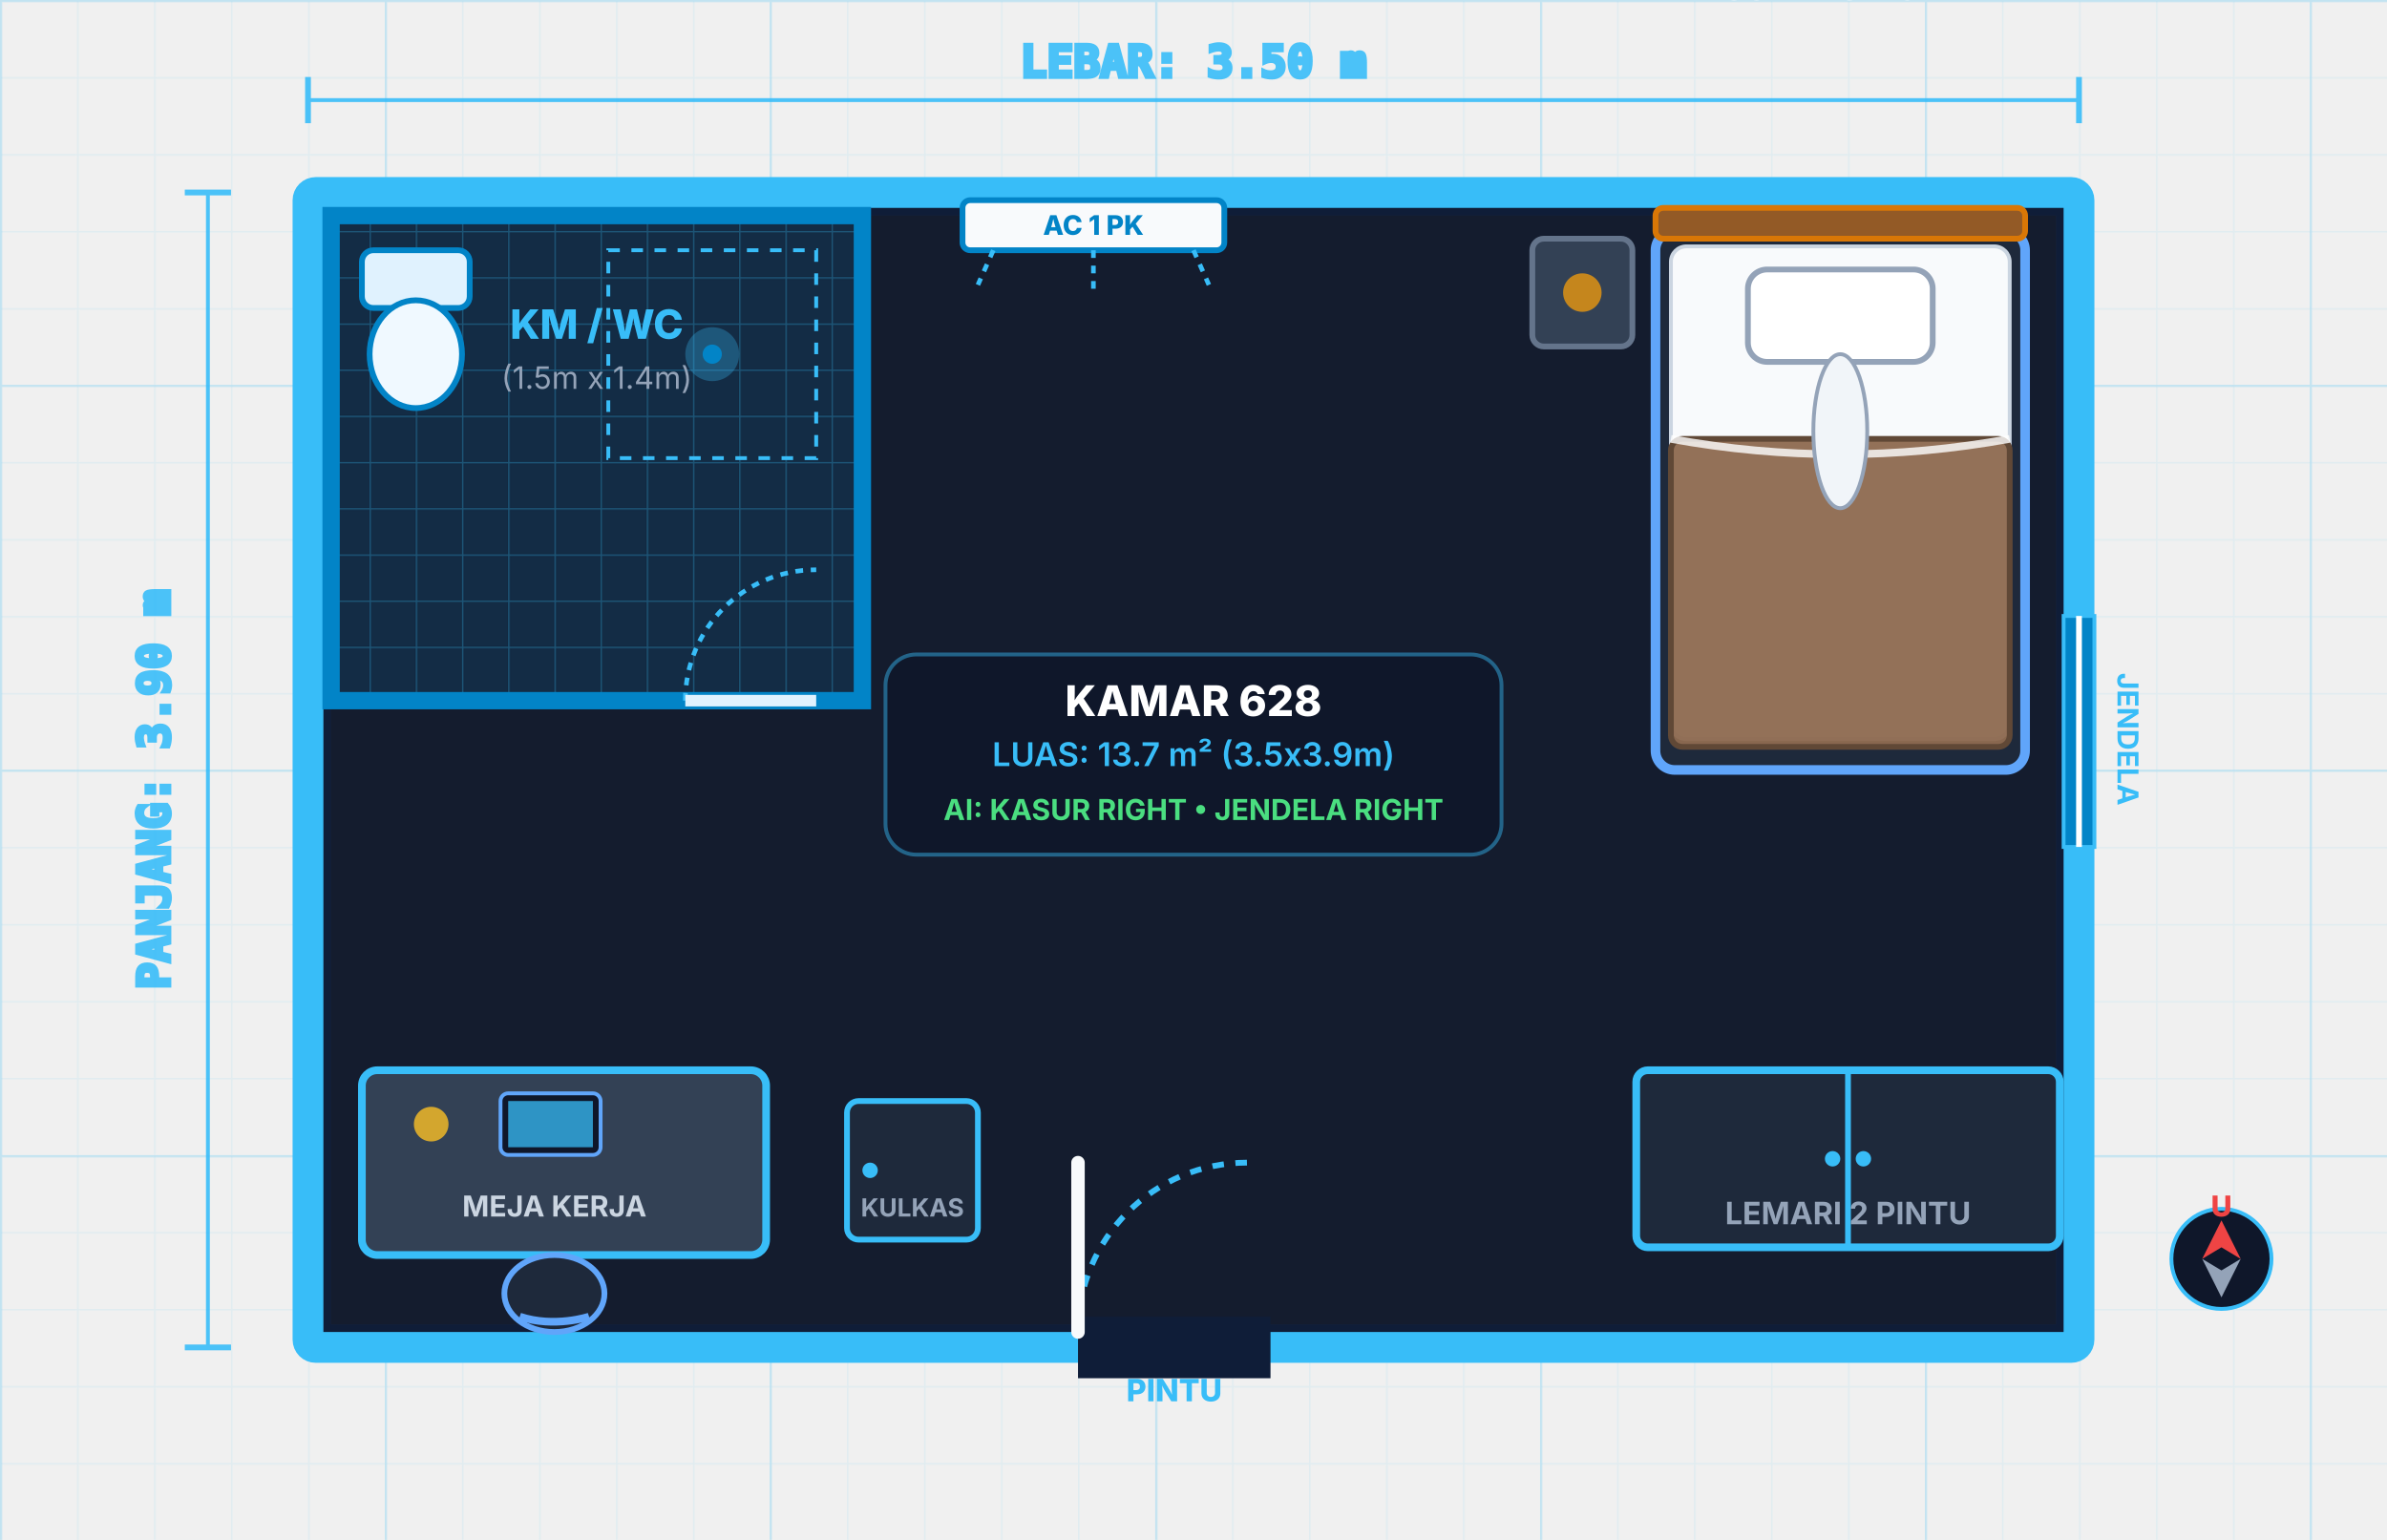
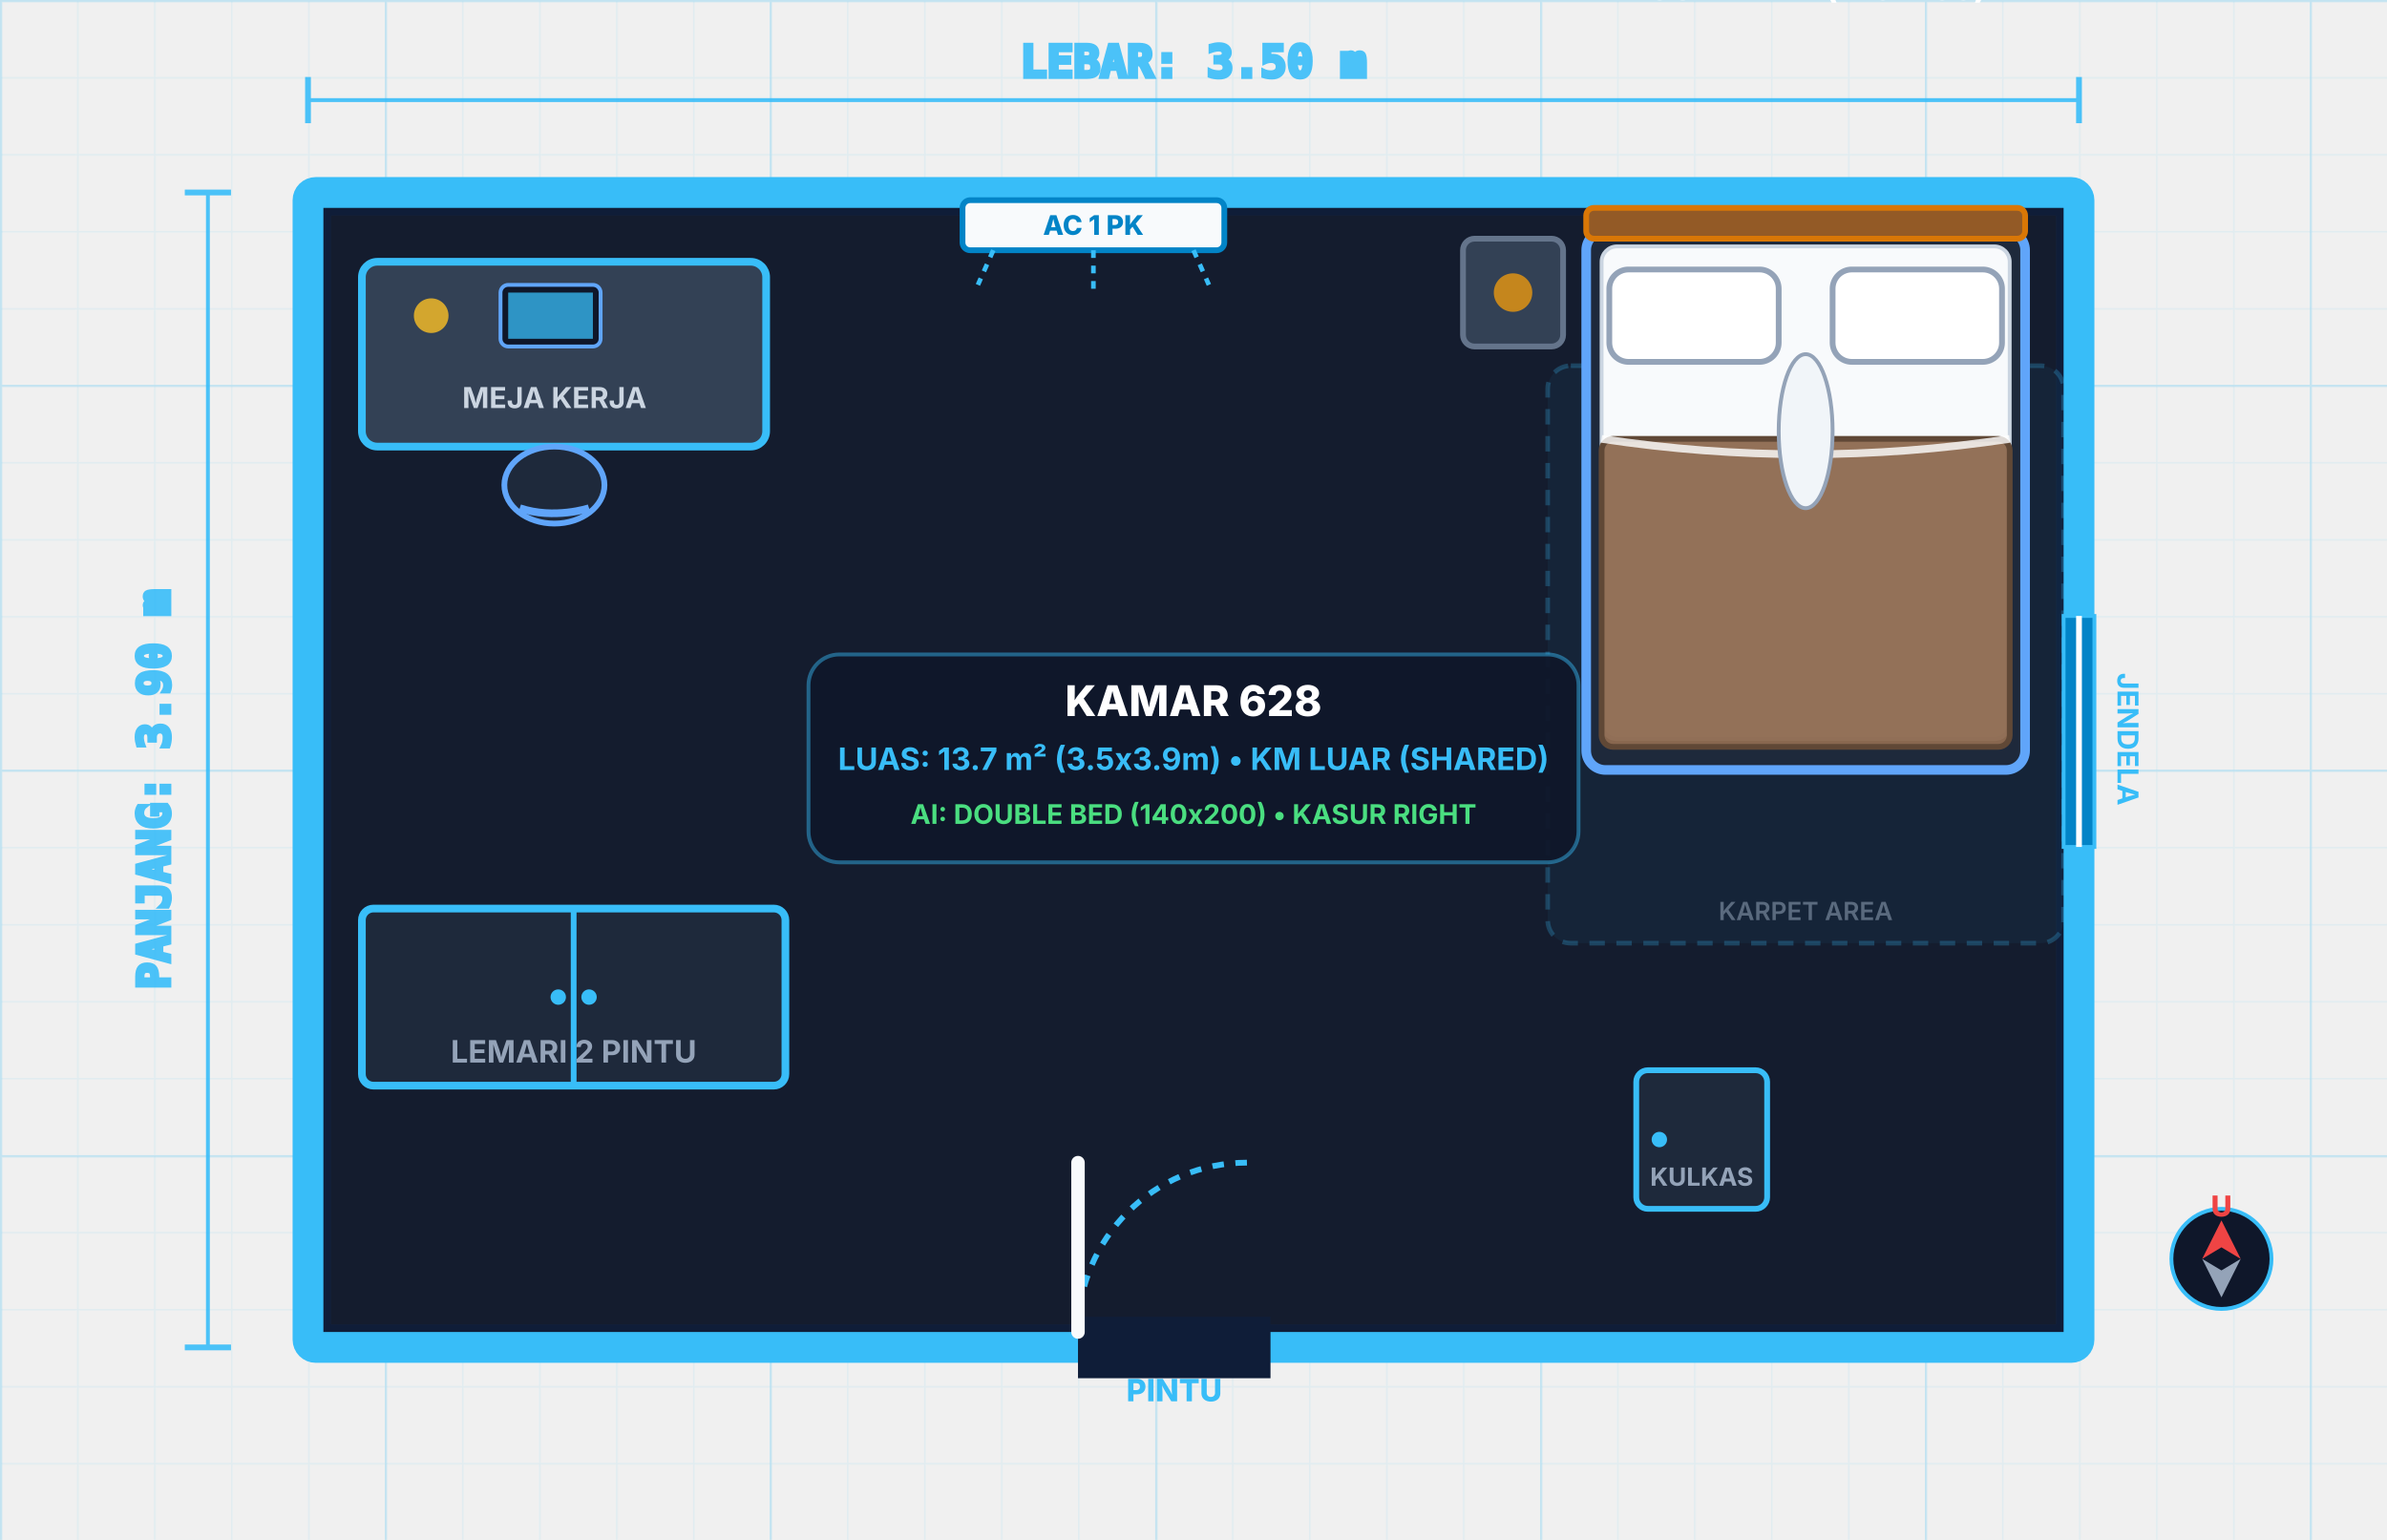
<svg xmlns="http://www.w3.org/2000/svg" viewBox="0 0 620 400" width="100%" height="100%" style="background:#0b1329; border-radius:12px; font-family:'Inter',system-ui,sans-serif;">
  <defs>
    <pattern id="grid_s_278" width="20" height="20" patternUnits="userSpaceOnUse">
      <path d="M 20 0 L 0 0 0 20" fill="none" stroke="rgba(56, 189, 248, 0.08)" stroke-width="0.8" />
    </pattern>
    <pattern id="grid_m_278" width="100" height="100" patternUnits="userSpaceOnUse">
      <path d="M 100 0 L 0 0 0 100" fill="none" stroke="rgba(56, 189, 248, 0.18)" stroke-width="1.2" />
    </pattern>
    <pattern id="tile_278" width="12" height="12" patternUnits="userSpaceOnUse">
      <rect width="12" height="12" fill="rgba(14, 165, 233, 0.12)" />
      <path d="M 12 0 L 0 0 0 12" fill="none" stroke="rgba(56, 189, 248, 0.28)" stroke-width="0.7" />
    </pattern>
  </defs>
  <rect width="620" height="400" fill="url(#grid_s_278)" />
  <rect width="620" height="400" fill="url(#grid_m_278)" />
  <g stroke="#38bdf8" stroke-width="1" opacity="0.9">
    <line x1="80" y1="26" x2="540" y2="26" />
    <line x1="80" y1="20" x2="80" y2="32" stroke-width="1.5" />
    <line x1="540" y1="20" x2="540" y2="32" stroke-width="1.5" />
    <text x="310" y="20" fill="#38bdf8" font-size="11.5" font-weight="700" text-anchor="middle" font-family="monospace">
      LEBAR: 3.50 m
    </text>
  </g>
  <g stroke="#38bdf8" stroke-width="1" opacity="0.9">
    <line x1="54" y1="50" x2="54" y2="350" />
    <line x1="48" y1="50" x2="60" y2="50" stroke-width="1.5" />
    <line x1="48" y1="350" x2="60" y2="350" stroke-width="1.5" />
    <text x="44" y="205" fill="#38bdf8" font-size="11.5" font-weight="700" text-anchor="middle" font-family="monospace" transform="rotate(-90 44 205)">
      PANJANG: 3.90 m
    </text>
  </g>
  <rect x="80" y="50" width="460" height="300" fill="#0f1d38" stroke="#38bdf8" stroke-width="8" rx="2" />
  <rect x="86" y="56" width="448" height="288" fill="#6d5949" opacity="0.22" />
  <rect x="86" y="56" width="448" height="288" fill="rgba(15, 23, 42, 0.75)" />
  <g>
-     <rect x="86" y="56" width="138" height="126" fill="url(#tile_278)" stroke="#0284c7" stroke-width="4.5" />
-     <text x="155" y="88" fill="#38bdf8" font-size="10.5" font-weight="800" text-anchor="middle">KM / WC</text>
-     <text x="155" y="101" fill="#94a3b8" font-size="8" text-anchor="middle">(1.5m x 1.4m)</text>
-     <rect x="94" y="65" width="28" height="15" rx="3" fill="#e0f2fe" stroke="#0284c7" stroke-width="1.5" />
-     <ellipse cx="108" cy="92" rx="12" ry="14" fill="#f0f9ff" stroke="#0284c7" stroke-width="1.5" />
-     <rect x="158" y="65" width="54" height="54" fill="none" stroke="#38bdf8" stroke-width="1" stroke-dasharray="3 3" />
-     <circle cx="185" cy="92" r="7" fill="#38bdf8" opacity="0.3" />
-     <circle cx="185" cy="92" r="2.5" fill="#0284c7" />
-     <path d="M 178 182 A 34 34 0 0 1 212 148" fill="none" stroke="#38bdf8" stroke-width="1.2" stroke-dasharray="2 2" />
-     <line x1="178" y1="182" x2="212" y2="182" stroke="#e0f2fe" stroke-width="3" />
+     <rect x="402" y="95" width="134" height="150" rx="6" fill="rgba(56, 189, 248, 0.05)" stroke="rgba(56, 189, 248, 0.25)" stroke-width="1.2" stroke-dasharray="4 3" />
+     <text x="469.0" y="239" fill="rgba(148, 163, 184, 0.55)" font-size="6.5" font-weight="600" text-anchor="middle">KARPET AREA</text>
  </g>
  <g>
-     <rect x="430" y="60" width="96" height="140" rx="5" fill="#1e293b" stroke="#60a5fa" stroke-width="2.5" />
-     <rect x="430" y="54" width="96" height="8" rx="2" fill="#935a26" stroke="#d97706" stroke-width="1.5" />
-     <rect x="434" y="64" width="88" height="128" rx="4" fill="#f8fafc" stroke="#cbd5e1" stroke-width="1" />
-     <rect x="434" y="114" width="88" height="80" rx="3" fill="#8e6a50" stroke="#604836" stroke-width="1.5" fill-opacity="0.95" />
-     <path d="M 434 114 Q 478.0 122 522 114" fill="none" stroke="#ffffff" stroke-width="2" opacity="0.8" />
-     <rect x="454.0" y="70" width="48" height="24" rx="5" fill="#ffffff" stroke="#94a3b8" stroke-width="1.5" />
-     <ellipse cx="478.0" cy="112" rx="7" ry="20" fill="#f1f5f9" stroke="#94a3b8" stroke-width="1" />
-     <text x="478.0" cy="160" fill="#ffffff" font-size="8.5" font-weight="800" text-anchor="middle">SUPER SINGLE</text>
+     <rect x="412" y="60" width="114" height="140" rx="5" fill="#1e293b" stroke="#60a5fa" stroke-width="2.5" />
+     <rect x="412" y="54" width="114" height="8" rx="2" fill="#935a26" stroke="#d97706" stroke-width="1.5" />
+     <rect x="416" y="64" width="106" height="128" rx="4" fill="#f8fafc" stroke="#cbd5e1" stroke-width="1" />
+     <rect x="416" y="114" width="106" height="80" rx="3" fill="#8e6a50" stroke="#604836" stroke-width="1.5" fill-opacity="0.95" />
+     <path d="M 416 114 Q 469.0 122 522 114" fill="none" stroke="#ffffff" stroke-width="2" opacity="0.8" />
+     <rect x="418" y="70" width="44" height="24" rx="5" fill="#ffffff" stroke="#94a3b8" stroke-width="1.5" />
+     <rect x="476" y="70" width="44" height="24" rx="5" fill="#ffffff" stroke="#94a3b8" stroke-width="1.5" />
+     <ellipse cx="469.0" cy="112" rx="7" ry="20" fill="#f1f5f9" stroke="#94a3b8" stroke-width="1" />
+     <text x="469.0" cy="160" fill="#ffffff" font-size="8" font-weight="800" text-anchor="middle">DOUBLE BED (140x200)</text>
  </g>
-   <rect x="398" y="62" width="26" height="28" rx="3" fill="#334155" stroke="#64748b" stroke-width="1.5" />
-   <circle cx="411" cy="76" r="5" fill="#f59e0b" opacity="0.75" />
+   <rect x="380" y="62" width="26" height="28" rx="3" fill="#334155" stroke="#64748b" stroke-width="1.5" />
+   <circle cx="393" cy="76" r="5" fill="#f59e0b" opacity="0.75" />
  <g>
-     <rect x="425" y="278" width="110" height="46" rx="3" fill="#1e293b" stroke="#38bdf8" stroke-width="2" />
-     <line x1="480" y1="278" x2="480" y2="324" stroke="#38bdf8" stroke-width="1.5" />
-     <circle cx="476" cy="301" r="2" fill="#38bdf8" />
-     <circle cx="484" cy="301" r="2" fill="#38bdf8" />
-     <text x="480" y="318" fill="#94a3b8" font-size="8" font-weight="700" text-anchor="middle">LEMARI 2 PINTU</text>
+     <rect x="94" y="236" width="110" height="46" rx="3" fill="#1e293b" stroke="#38bdf8" stroke-width="2" />
+     <line x1="149" y1="236" x2="149" y2="282" stroke="#38bdf8" stroke-width="1.5" />
+     <circle cx="145" cy="259" r="2" fill="#38bdf8" />
+     <circle cx="153" cy="259" r="2" fill="#38bdf8" />
+     <text x="149" y="276" fill="#94a3b8" font-size="8" font-weight="700" text-anchor="middle">LEMARI 2 PINTU</text>
  </g>
  <g>
-     <rect x="94" y="278" width="105" height="48" rx="4" fill="#334155" stroke="#38bdf8" stroke-width="2" />
-     <rect x="130" y="284" width="26" height="16" rx="2" fill="#0f172a" stroke="#60a5fa" stroke-width="1" />
-     <rect x="132" y="286" width="22" height="12" fill="#38bdf8" opacity="0.75" />
-     <circle cx="112" cy="292" r="4.5" fill="#fbbf24" opacity="0.8" />
-     <ellipse cx="144" cy="336" rx="13" ry="10" fill="#1e293b" stroke="#60a5fa" stroke-width="1.5" />
-     <path d="M 135 342 C 144 345 153 342 153 342" stroke="#60a5fa" stroke-width="2" fill="none" />
-     <text x="144" y="316" fill="#cbd5e1" font-size="7.5" font-weight="700" text-anchor="middle">MEJA KERJA</text>
+     <rect x="94" y="68" width="105" height="48" rx="4" fill="#334155" stroke="#38bdf8" stroke-width="2" />
+     <rect x="130" y="74" width="26" height="16" rx="2" fill="#0f172a" stroke="#60a5fa" stroke-width="1" />
+     <rect x="132" y="76" width="22" height="12" fill="#38bdf8" opacity="0.75" />
+     <circle cx="112" cy="82" r="4.5" fill="#fbbf24" opacity="0.8" />
+     <ellipse cx="144" cy="126" rx="13" ry="10" fill="#1e293b" stroke="#60a5fa" stroke-width="1.5" />
+     <path d="M 135 132 C 144 135 153 132 153 132" stroke="#60a5fa" stroke-width="2" fill="none" />
+     <text x="144" y="106" fill="#cbd5e1" font-size="7.5" font-weight="700" text-anchor="middle">MEJA KERJA</text>
  </g>
  <g>
    <rect x="250" y="52" width="68" height="13" rx="2" fill="#f8fafc" stroke="#0284c7" stroke-width="1.5" />
    <path d="M 258 65 L 254 74" stroke="#38bdf8" stroke-width="1.2" stroke-dasharray="2 2" />
    <path d="M 284 65 L 284 76" stroke="#38bdf8" stroke-width="1.2" stroke-dasharray="2 2" />
    <path d="M 310 65 L 314 74" stroke="#38bdf8" stroke-width="1.2" stroke-dasharray="2 2" />
    <text x="284" y="61" fill="#0284c7" font-size="7" font-weight="800" text-anchor="middle">AC 1 PK</text>
  </g>
  <g>
-     <rect x="220" y="286" width="34" height="36" rx="3" fill="#1e293b" stroke="#38bdf8" stroke-width="1.5" />
-     <circle cx="226" cy="304" r="2" fill="#38bdf8" />
-     <text x="237" y="316" fill="#94a3b8" font-size="6.5" font-weight="700" text-anchor="middle">KULKAS</text>
+     <rect x="425" y="278" width="34" height="36" rx="3" fill="#1e293b" stroke="#38bdf8" stroke-width="1.5" />
+     <circle cx="431" cy="296" r="2" fill="#38bdf8" />
+     <text x="442" y="308" fill="#94a3b8" font-size="6.5" font-weight="700" text-anchor="middle">KULKAS</text>
  </g>
  <g>
    <rect x="536" y="160" width="8" height="60" fill="#0284c7" stroke="#38bdf8" stroke-width="1" />
    <line x1="540" y1="160" x2="540" y2="220" stroke="#ffffff" stroke-width="1.5" />
    <text x="550" y="192" fill="#38bdf8" font-size="7.5" font-weight="700" text-anchor="middle" transform="rotate(90 550 192)">JENDELA</text>
  </g>
  <g>
    <rect x="280" y="342" width="50" height="16" fill="#0f1d38" />
    <path d="M 280 346 A 44 44 0 0 1 324 302" fill="none" stroke="#38bdf8" stroke-width="1.5" stroke-dasharray="3 3" />
    <line x1="280" y1="346" x2="280" y2="302" stroke="#f8fafc" stroke-width="3.5" stroke-linecap="round" />
    <text x="305" y="364" fill="#38bdf8" font-size="8" font-weight="800" text-anchor="middle">PINTU</text>
  </g>
  <g>
-     <rect x="230" y="170" width="160" height="52" rx="8" fill="rgba(15, 23, 42, 0.92)" stroke="rgba(56, 189, 248, 0.45)" stroke-width="1" />
+     <rect x="210" y="170" width="200" height="54" rx="8" fill="rgba(15, 23, 42, 0.94)" stroke="rgba(56, 189, 248, 0.45)" stroke-width="1" />
    <text x="310" y="186" fill="#ffffff" font-size="11" font-weight="800" text-anchor="middle">KAMAR 628</text>
-     <text x="310" y="199" fill="#38bdf8" font-size="8.5" font-weight="600" text-anchor="middle">LUAS: 13.7 m² (3.5x3.9m)</text>
-     <text x="310" y="213" fill="#4ade80" font-size="7.5" font-weight="700" text-anchor="middle">AI: KASUR RIGHT • JENDELA RIGHT</text>
+     <text x="310" y="200" fill="#38bdf8" font-size="8" font-weight="700" text-anchor="middle">LUAS: 13.7 m² (3.5x3.9m) • KM LUAR (SHARED)</text>
+     <text x="310" y="214" fill="#4ade80" font-size="7" font-weight="700" text-anchor="middle">AI: DOUBLE BED (140x200) • KASUR RIGHT</text>
  </g>
  <g transform="translate(562, 312)">
    <circle cx="15" cy="15" r="13" fill="#0f172a" stroke="#38bdf8" stroke-width="1" />
    <path d="M 15 5 L 20 15 L 15 12 L 10 15 Z" fill="#ef4444" />
    <path d="M 15 25 L 20 15 L 15 18 L 10 15 Z" fill="#94a3b8" />
    <text x="15" y="4" fill="#ef4444" font-size="7.5" font-weight="800" text-anchor="middle">U</text>
  </g>
</svg>
